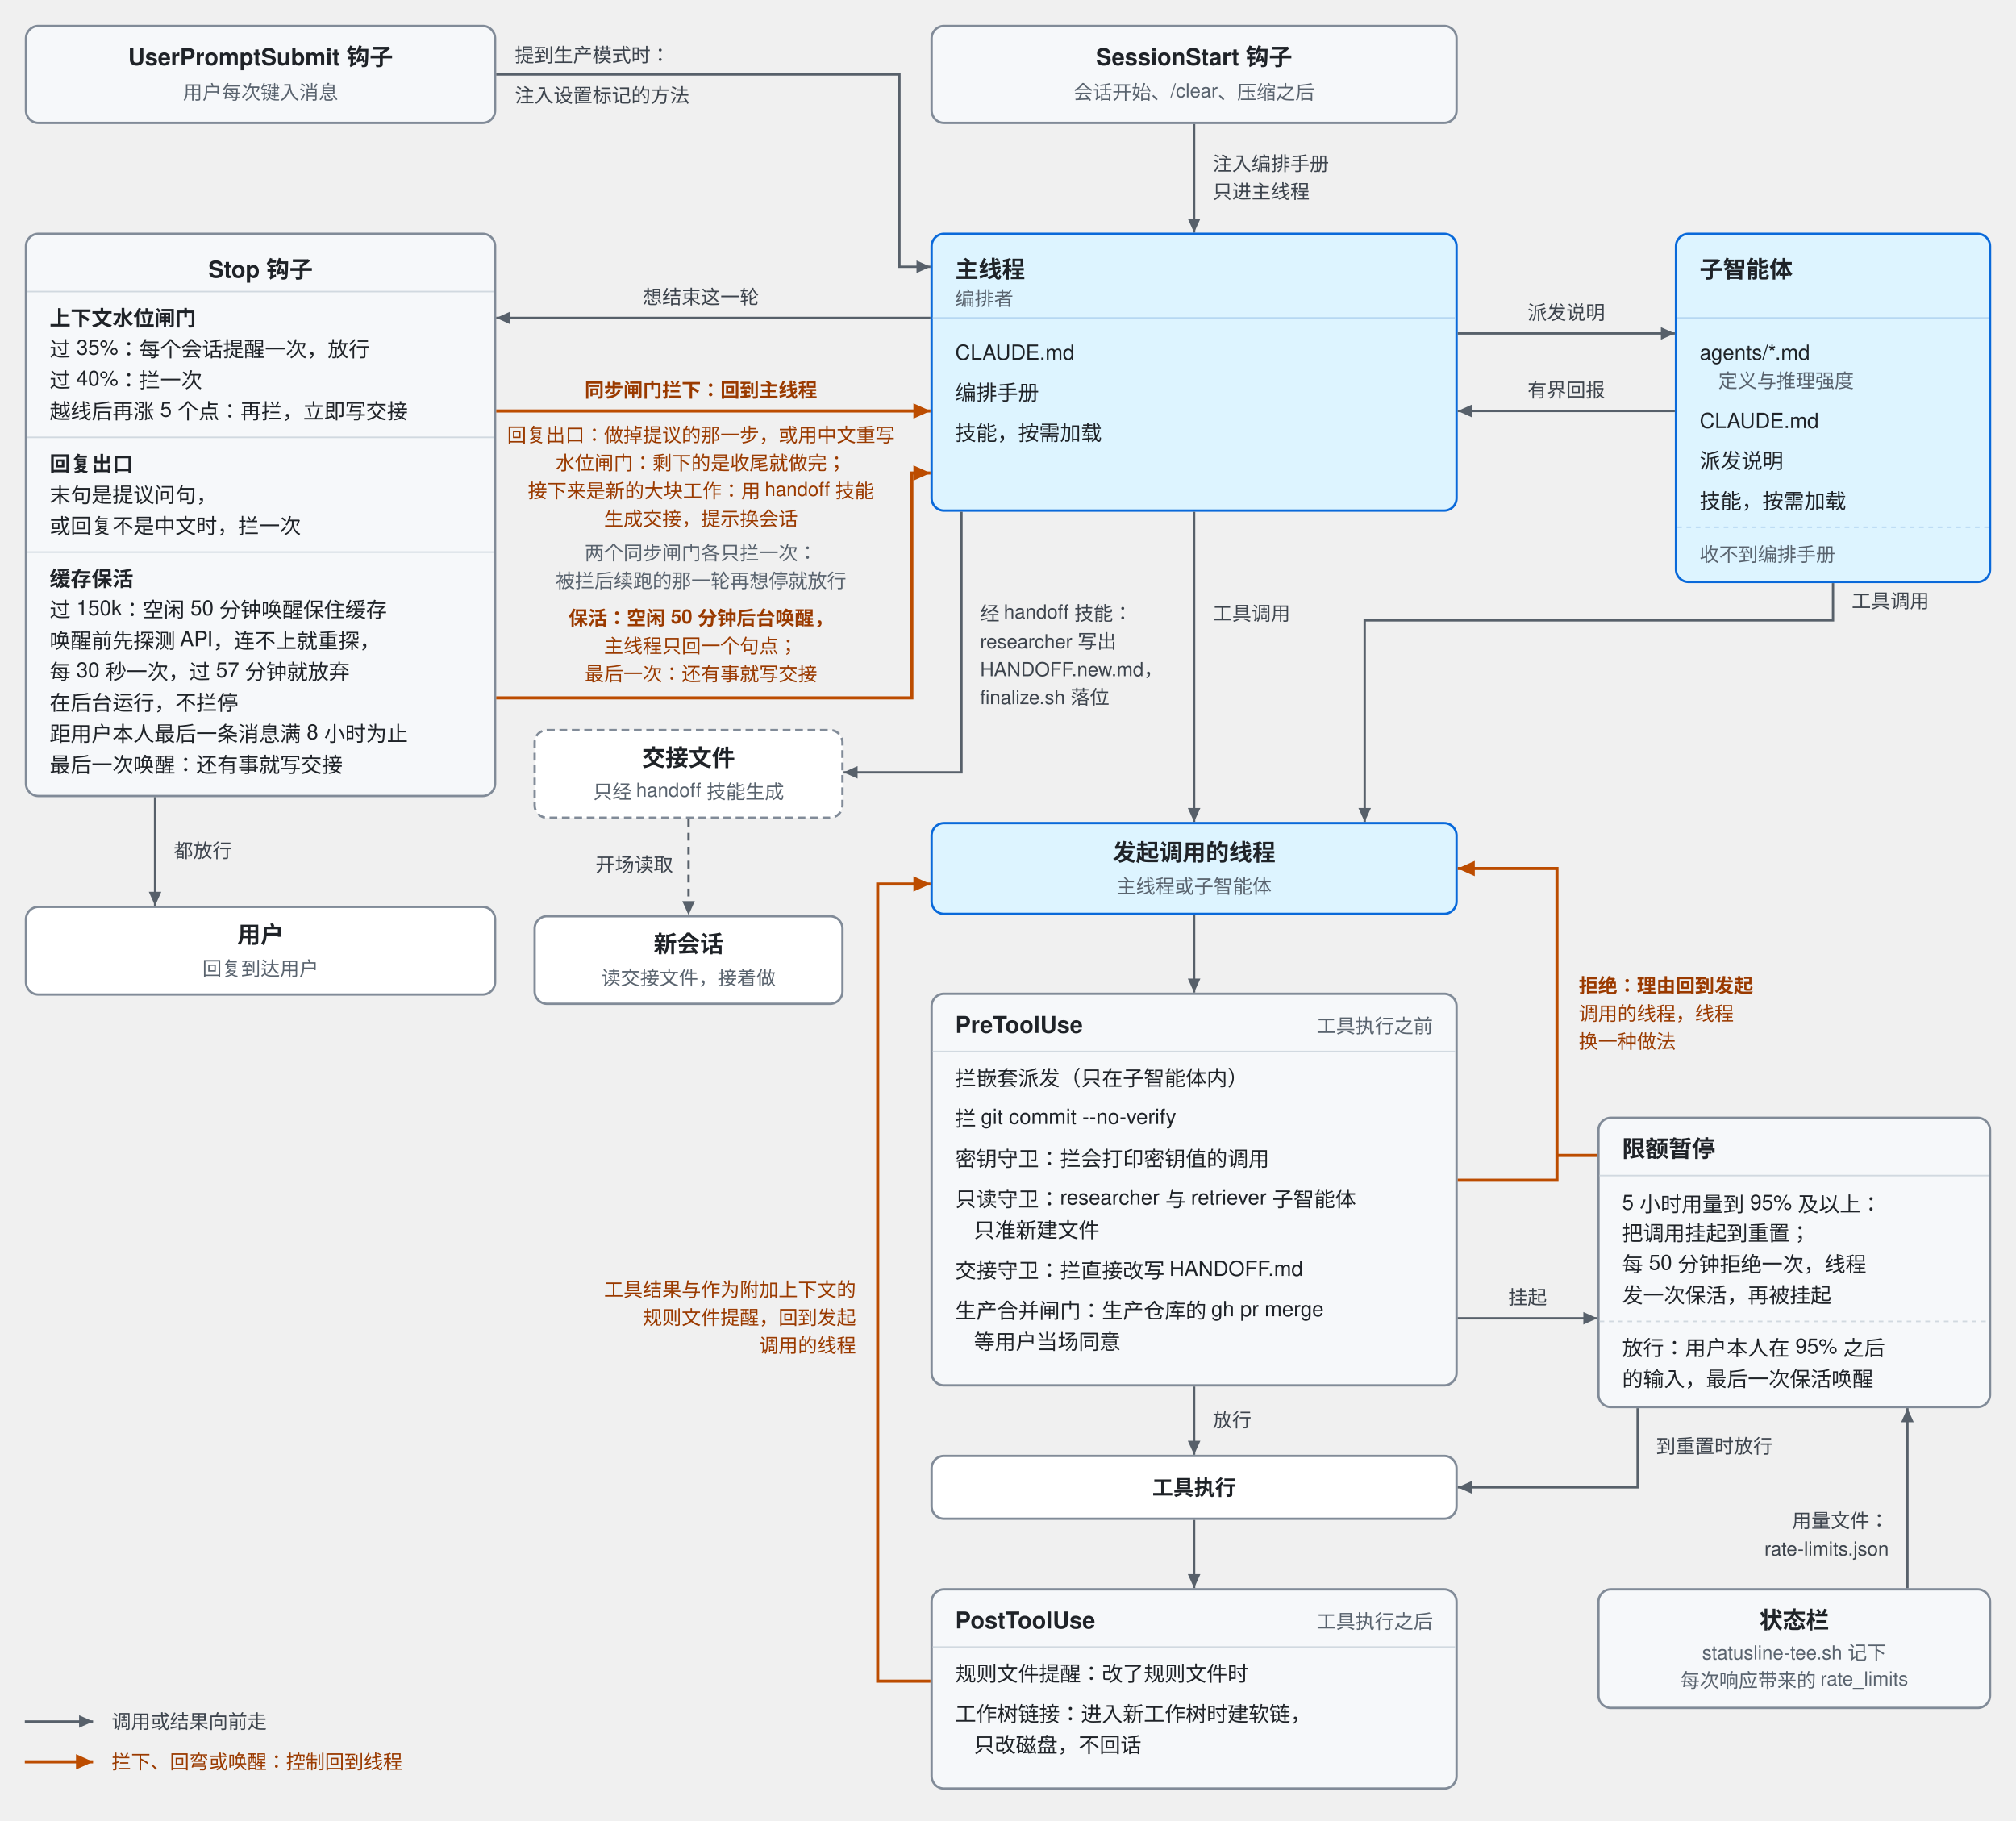
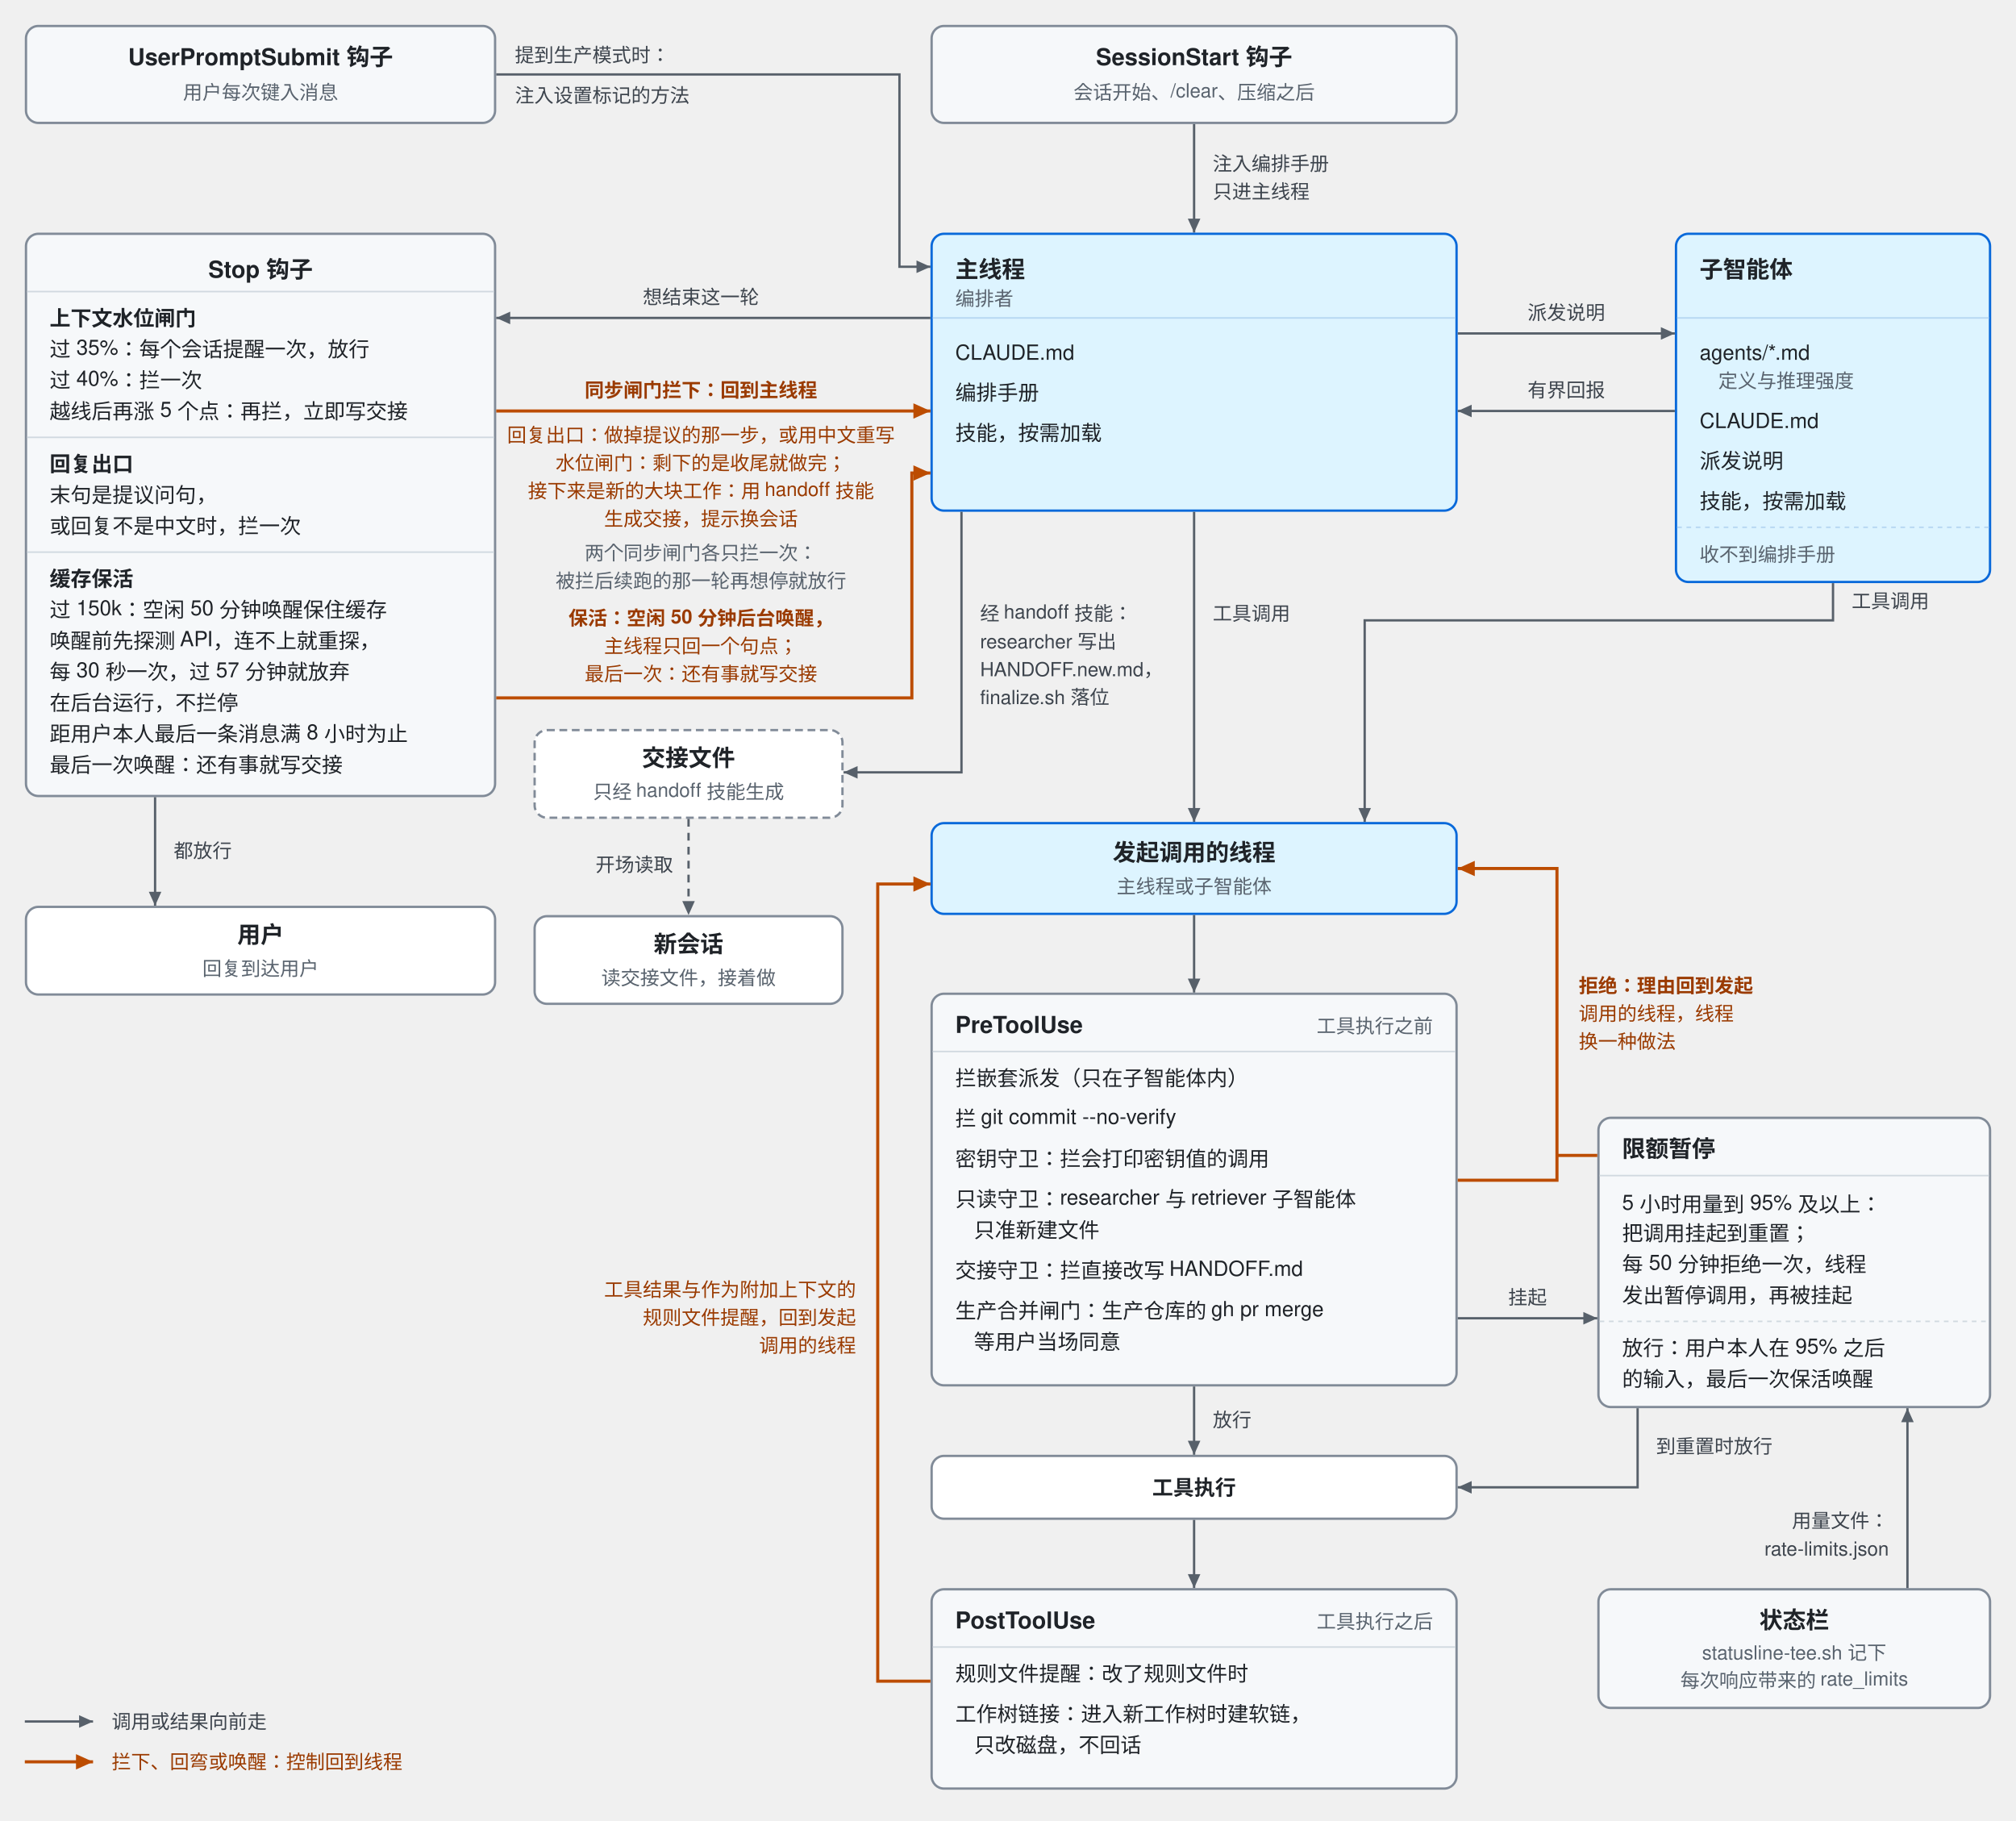
- <svg xmlns="http://www.w3.org/2000/svg" width="1300" height="1174" viewBox="0 0 1300 1174" role="img" aria-label="架构图，画的是一轮工作怎样运行。会话开始、/clear 与压缩之后，SessionStart 钩子把编排手册注入主线程，子智能体收不到。用户本人键入的消息提到生产模式时，UserPromptSubmit 钩子给主线程注入一句说明，讲怎样设置与取消仓库的生产标记。主线程向子智能体发出派发说明，子智能体凭 agents/*.md 里设定了推理强度的定义、CLAUDE.md 与派发说明干活，交回有界回报。两条线程的每次工具调用在工具执行之前都经过 PreToolUse：子智能体内的嵌套派发、git commit --no-verify、会打印密钥值的调用、直接改写 HANDOFF.md，以及 researcher 或 retriever 子智能体改动、移动或删除已有文件的操作都被拒绝，researcher 与 retriever 子智能体读文件、跑命令与新建文件都放行；在标成生产的仓库里执行 gh pr merge，要等用户当场同意才执行；5 小时用量到 95% 及以上时，PreToolUse 里的限额暂停把两条线程的每次调用挂起到重置，每过 50 分钟拒绝一次被挂起的调用，线程随即发一个极短的保活调用并再被挂起，过了重置时间才放行；主线程里，用户本人在用量到 95% 之后发出的输入与缓存保活的最后一次唤醒不被挂起；限额暂停的用量取自本地文件，由状态栏包装把 Claude Code 传给状态栏的 rate_limits 记进这个文件；拒绝理由回到发起调用的线程，线程换一种做法；放行的调用交给工具执行。工具执行之后，PostToolUse 在改了规则文件时把规则文件提醒作为附加上下文送回发起调用的线程，在进入新工作树时把主检出目录中的 CLAUDE.md、node_modules 与 .env* 软链进这个工作树，不回话。主线程想结束这一轮时经过 Stop 钩子，都放行则这一轮结束，其中两个是同步闸门。上下文水位闸门过 35% 时每个会话提醒一次并放行，没有会话暂存目录时则每轮提醒，过 40% 拦一次，没有会话暂存目录时则每轮都拦，此后以上次拦截时的水位为基准，每再涨 5 个百分点就再拦一次；回复出口在回复末句是提议问句时拦一次，仅 zh/ 副本的安装里，较长的回复主要不是中文时也拦一次。这两个闸门拦下都回到主线程。被回复出口拦下，主线程要么直接把提议的那一步做掉，要么在确实需要用户拍板时按背景、各选项的后果与推荐的格式重新提问，因语言被拦时用中文重写。被水位闸门第一次拦下，已有上下文能做完的收尾就做完，接下来是新的大块工作时运行 handoff 技能，由 researcher 子智能体写出 HANDOFF.new.md，再由 finalize.sh 落位成交接文件，并提示用户换新会话；此后每次再被拦都立即生成交接文件。新会话读交接文件接着做。两个同步闸门都不会拦刚被自己拦下而续跑的那一轮，所以一次停止尝试最多被拦一次，这一轮再想停就放行；水位闸门在之后的轮次里仍会随用量上涨再拦。第三个 Stop 钩子缓存保活不拦停：它在这一轮结束后于后台计时，主线程上下文达到 150,000 词元且 50 分钟里没有新的一轮时，唤醒主线程只回一个句点，用户离开期间一小时的提示词缓存因此不过期；唤醒之前先探测 API，连不上就每 30 秒再探，到起跑后 57 分钟仍连不上就放弃，因为这时缓存已经过期。每次唤醒后照常重新计时，直到距用户本人最后一条消息满 8 小时；到上限前的最后一次唤醒，还有工作要接着做就让主线程用 handoff 技能写交接，否则只回一个句点。" font-family="system-ui, -apple-system, 'Segoe UI', Helvetica, Arial, sans-serif">
+ <svg xmlns="http://www.w3.org/2000/svg" width="1300" height="1174" viewBox="0 0 1300 1174" role="img" aria-label="架构图，画的是一轮工作怎样运行。会话开始、/clear 与压缩之后，SessionStart 钩子把编排手册注入主线程，子智能体收不到。用户本人键入的消息提到生产模式时，UserPromptSubmit 钩子给主线程注入一句说明，讲怎样设置与取消仓库的生产标记。主线程向子智能体发出派发说明，子智能体凭 agents/*.md 里设定了推理强度的定义、CLAUDE.md 与派发说明干活，交回有界回报。两条线程的每次工具调用在工具执行之前都经过 PreToolUse：子智能体内的嵌套派发、git commit --no-verify、会打印密钥值的调用、直接改写 HANDOFF.md，以及 researcher 或 retriever 子智能体改动、移动或删除已有文件的操作都被拒绝，researcher 与 retriever 子智能体读文件、跑命令与新建文件都放行；在标成生产的仓库里执行 gh pr merge，要等用户当场同意才执行；5 小时用量到 95% 及以上时，PreToolUse 里的限额暂停把两条线程的每次调用挂起到重置，每过 50 分钟拒绝一次被挂起的调用，线程随即发出暂停调用（: 限额暂停）并再被挂起，过了重置时间才放行；主线程里，用户本人在用量到 95% 之后发出的输入与缓存保活的最后一次唤醒不被挂起；限额暂停的用量取自本地文件，由状态栏包装把 Claude Code 传给状态栏的 rate_limits 记进这个文件；拒绝理由回到发起调用的线程，线程换一种做法；放行的调用交给工具执行。工具执行之后，PostToolUse 在改了规则文件时把规则文件提醒作为附加上下文送回发起调用的线程，在进入新工作树时把主检出目录中的 CLAUDE.md、node_modules 与 .env* 软链进这个工作树，不回话。主线程想结束这一轮时经过 Stop 钩子，都放行则这一轮结束，其中两个是同步闸门。上下文水位闸门过 35% 时每个会话提醒一次并放行，没有会话暂存目录时则每轮提醒，过 40% 拦一次，没有会话暂存目录时则每轮都拦，此后以上次拦截时的水位为基准，每再涨 5 个百分点就再拦一次；回复出口在回复末句是提议问句时拦一次，仅 zh/ 副本的安装里，较长的回复主要不是中文时也拦一次。这两个闸门拦下都回到主线程。被回复出口拦下，主线程要么直接把提议的那一步做掉，要么在确实需要用户拍板时按背景、各选项的后果与推荐的格式重新提问，因语言被拦时用中文重写。被水位闸门第一次拦下，已有上下文能做完的收尾就做完，接下来是新的大块工作时运行 handoff 技能，由 researcher 子智能体写出 HANDOFF.new.md，再由 finalize.sh 落位成交接文件，并提示用户换新会话；此后每次再被拦都立即生成交接文件。新会话读交接文件接着做。两个同步闸门都不会拦刚被自己拦下而续跑的那一轮，所以一次停止尝试最多被拦一次，这一轮再想停就放行；水位闸门在之后的轮次里仍会随用量上涨再拦。第三个 Stop 钩子缓存保活不拦停：它在这一轮结束后于后台计时，主线程上下文达到 150,000 词元且 50 分钟里没有新的一轮时，唤醒主线程只回一个句点，用户离开期间一小时的提示词缓存因此不过期；唤醒之前先探测 API，连不上就每 30 秒再探，到这一轮结束后 57 分钟仍连不上就放弃，因为再唤醒已来不及在缓存过期前续上。每次唤醒后照常重新计时，直到距用户本人最后一条消息满 8 小时；到上限前的最后一次唤醒，还有工作要接着做就让主线程用 handoff 技能写交接，否则只回一个句点。" font-family="system-ui, -apple-system, 'Segoe UI', Helvetica, Arial, sans-serif">
  <defs>
    <marker id="arrow" viewBox="0 0 10 10" refX="10" refY="5" markerWidth="9" markerHeight="9" markerUnits="userSpaceOnUse" orient="auto">
      <path d="M0,0.5 L10,5 L0,9.5 z" fill="#57606a" />
    </marker>
    <marker id="back" viewBox="0 0 10 10" refX="10" refY="5" markerWidth="11" markerHeight="11" markerUnits="userSpaceOnUse" orient="auto">
      <path d="M0,0.5 L10,5 L0,9.5 z" fill="#bc4c00" />
    </marker>
  </defs>
  <g id="userpromptsubmit">
    <rect id="ups-box" x="16.75" y="16.75" width="302.5" height="62.5" rx="8" fill="#f6f8fa" stroke="#818b98" stroke-width="1.5" />
    <text x="168" y="42" font-size="15" font-weight="600" text-anchor="middle" fill="#1f2328" data-box="ups-box">UserPromptSubmit 钩子</text>
    <text x="168" y="64" font-size="12.5" text-anchor="middle" fill="#59636e" data-box="ups-box">用户每次键入消息</text>
  </g>
  <path d="M320,48 L580,48 L580,172 L600,172" fill="none" stroke="#57606a" stroke-width="1.5" marker-end="url(#arrow)" />
  <text x="332" y="40" font-size="12.5" text-anchor="start" fill="#3d444d">提到生产模式时：</text>
  <text x="332" y="66" font-size="12.5" text-anchor="start" fill="#3d444d">注入设置标记的方法</text>
  <g id="sessionstart">
    <rect id="ss-box" x="600.75" y="16.75" width="338.5" height="62.5" rx="8" fill="#f6f8fa" stroke="#818b98" stroke-width="1.5" />
    <text x="770" y="42" font-size="15" font-weight="600" text-anchor="middle" fill="#1f2328" data-box="ss-box">SessionStart 钩子</text>
    <text x="770" y="64" font-size="12.5" text-anchor="middle" fill="#59636e" data-box="ss-box">会话开始、/clear、压缩之后</text>
  </g>
  <path d="M770,80 L770,150" fill="none" stroke="#57606a" stroke-width="1.5" marker-end="url(#arrow)" />
  <text x="782" y="110" font-size="12.5" text-anchor="start" fill="#3d444d">注入编排手册</text>
  <text x="782" y="128" font-size="12.5" text-anchor="start" fill="#3d444d">只进主线程</text>
  <g id="main">
    <rect id="main-box" x="600.75" y="150.75" width="338.5" height="178.5" rx="8" fill="#ddf4ff" stroke="#0969da" stroke-width="1.5" />
    <text x="616" y="179" font-size="15" font-weight="600" fill="#1f2328" data-box="main-box">主线程</text>
    <text x="616" y="197" font-size="12.5" fill="#59636e" data-box="main-box">编排者</text>
    <line x1="601.5" y1="205" x2="938.5" y2="205" stroke="#b6d7f2" stroke-width="1" />
    <text x="616" y="232" font-size="13.5" fill="#1f2328" data-box="main-box">CLAUDE.md</text>
    <text x="616" y="258" font-size="13.5" fill="#1f2328" data-box="main-box">编排手册</text>
    <text x="616" y="284" font-size="13.5" fill="#1f2328" data-box="main-box">技能，按需加载</text>
  </g>
  <g id="subagent">
    <rect id="sub-box" x="1080.75" y="150.75" width="202.5" height="224.5" rx="8" fill="#ddf4ff" stroke="#0969da" stroke-width="1.5" />
    <text x="1096" y="179" font-size="15" font-weight="600" fill="#1f2328" data-box="sub-box">子智能体</text>
    <line x1="1081.5" y1="205" x2="1282.5" y2="205" stroke="#b6d7f2" stroke-width="1" />
    <text x="1096" y="232" font-size="13.5" fill="#1f2328" data-box="sub-box">agents/*.md</text>
    <text x="1108" y="250" font-size="12.5" fill="#59636e" data-box="sub-box">定义与推理强度</text>
    <text x="1096" y="276" font-size="13.5" fill="#1f2328" data-box="sub-box">CLAUDE.md</text>
    <text x="1096" y="302" font-size="13.5" fill="#1f2328" data-box="sub-box">派发说明</text>
    <text x="1096" y="328" font-size="13.5" fill="#1f2328" data-box="sub-box">技能，按需加载</text>
    <line x1="1081.5" y1="340" x2="1282.5" y2="340" stroke="#b6d7f2" stroke-width="1" stroke-dasharray="3 3" />
    <text x="1096" y="362" font-size="12.5" fill="#59636e" data-box="sub-box">收不到编排手册</text>
  </g>
  <path d="M940,215 L1080,215" fill="none" stroke="#57606a" stroke-width="1.5" marker-end="url(#arrow)" />
  <text x="1010" y="206" font-size="12.5" text-anchor="middle" fill="#3d444d">派发说明</text>
  <path d="M1080,265 L940,265" fill="none" stroke="#57606a" stroke-width="1.5" marker-end="url(#arrow)" />
  <text x="1010" y="256" font-size="12.5" text-anchor="middle" fill="#3d444d">有界回报</text>
  <g id="stop">
    <rect id="stop-box" x="16.75" y="150.75" width="302.5" height="362.5" rx="8" fill="#f6f8fa" stroke="#818b98" stroke-width="1.5" />
    <text x="168" y="179" font-size="15" font-weight="600" text-anchor="middle" fill="#1f2328" data-box="stop-box">Stop 钩子</text>
    <line x1="17.5" y1="188" x2="318.5" y2="188" stroke="#d1d9e0" stroke-width="1" />
    <text x="32" y="210" font-size="13.5" font-weight="600" fill="#1f2328" data-box="stop-box">上下文水位闸门</text>
    <text x="32" y="230" font-size="13.5" fill="#1f2328" data-box="stop-box">过 35%：每个会话提醒一次，放行</text>
    <text x="32" y="250" font-size="13.5" fill="#1f2328" data-box="stop-box">过 40%：拦一次</text>
    <text x="32" y="270" font-size="13.5" fill="#1f2328" data-box="stop-box">越线后再涨 5 个点：再拦，立即写交接</text>
    <line x1="17.5" y1="282" x2="318.5" y2="282" stroke="#d1d9e0" stroke-width="1" />
    <text x="32" y="304" font-size="13.5" font-weight="600" fill="#1f2328" data-box="stop-box">回复出口</text>
    <text x="32" y="324" font-size="13.5" fill="#1f2328" data-box="stop-box">末句是提议问句，</text>
    <text x="32" y="344" font-size="13.5" fill="#1f2328" data-box="stop-box">或回复不是中文时，拦一次</text>
    <line x1="17.5" y1="356" x2="318.5" y2="356" stroke="#d1d9e0" stroke-width="1" />
    <text x="32" y="378" font-size="13.5" font-weight="600" fill="#1f2328" data-box="stop-box">缓存保活</text>
    <text x="32" y="398" font-size="13.5" fill="#1f2328" data-box="stop-box">过 150k：空闲 50 分钟唤醒保住缓存</text>
    <text x="32" y="418" font-size="13.5" fill="#1f2328" data-box="stop-box">唤醒前先探测 API，连不上就重探，</text>
    <text x="32" y="438" font-size="13.5" fill="#1f2328" data-box="stop-box">每 30 秒一次，过 57 分钟就放弃</text>
    <text x="32" y="458" font-size="13.5" fill="#1f2328" data-box="stop-box">在后台运行，不拦停</text>
    <text x="32" y="478" font-size="13.5" fill="#1f2328" data-box="stop-box">距用户本人最后一条消息满 8 小时为止</text>
    <text x="32" y="498" font-size="13.5" fill="#1f2328" data-box="stop-box">最后一次唤醒：还有事就写交接</text>
  </g>
  <path d="M600,205 L320,205" fill="none" stroke="#57606a" stroke-width="1.5" marker-end="url(#arrow)" />
  <text x="452" y="196" font-size="12.5" text-anchor="middle" fill="#3d444d">想结束这一轮</text>
  <path d="M320,265 L600,265" fill="none" stroke="#bc4c00" stroke-width="2" marker-end="url(#back)" />
  <text x="452" y="256" font-size="12.5" font-weight="600" text-anchor="middle" fill="#9a3a00">同步闸门拦下：回到主线程</text>
  <text x="452" y="285" font-size="12.5" text-anchor="middle" fill="#9a3a00">回复出口：做掉提议的那一步，或用中文重写</text>
  <text x="452" y="303" font-size="12.5" text-anchor="middle" fill="#9a3a00">水位闸门：剩下的是收尾就做完；</text>
  <text x="452" y="321" font-size="12.5" text-anchor="middle" fill="#9a3a00">接下来是新的大块工作：用 handoff 技能</text>
  <text x="452" y="339" font-size="12.5" text-anchor="middle" fill="#9a3a00">生成交接，提示换会话</text>
  <text x="452" y="361" font-size="12.5" text-anchor="middle" fill="#59636e">两个同步闸门各只拦一次：</text>
  <text x="452" y="379" font-size="12.5" text-anchor="middle" fill="#59636e">被拦后续跑的那一轮再想停就放行</text>
  <path d="M320,450 L588,450 L588,305 L600,305" fill="none" stroke="#bc4c00" stroke-width="2" marker-end="url(#back)" />
  <text x="452" y="403" font-size="12.5" font-weight="600" text-anchor="middle" fill="#9a3a00">保活：空闲 50 分钟后台唤醒，</text>
  <text x="452" y="421" font-size="12.5" text-anchor="middle" fill="#9a3a00">主线程只回一个句点；</text>
  <text x="452" y="439" font-size="12.5" text-anchor="middle" fill="#9a3a00">最后一次：还有事就写交接</text>
  <path d="M100,514 L100,584" fill="none" stroke="#57606a" stroke-width="1.5" marker-end="url(#arrow)" />
  <text x="112" y="553" font-size="12.5" text-anchor="start" fill="#3d444d">都放行</text>
  <g id="user">
    <rect id="user-box" x="16.75" y="584.75" width="302.5" height="56.5" rx="8" fill="#ffffff" stroke="#818b98" stroke-width="1.5" />
    <text x="168" y="608" font-size="15" font-weight="600" text-anchor="middle" fill="#1f2328" data-box="user-box">用户</text>
    <text x="168" y="629" font-size="12.5" text-anchor="middle" fill="#59636e" data-box="user-box">回复到达用户</text>
  </g>
  <g id="handoff">
    <rect id="handoff-box" x="344.75" y="470.75" width="198.5" height="56.5" rx="8" fill="#ffffff" stroke="#818b98" stroke-width="1.5" stroke-dasharray="5 3" />
    <text x="444" y="494" font-size="15" font-weight="600" text-anchor="middle" fill="#1f2328" data-box="handoff-box">交接文件</text>
    <text x="444" y="515" font-size="12.5" text-anchor="middle" fill="#59636e" data-box="handoff-box">只经 handoff 技能生成</text>
  </g>
  <path d="M620,330 L620,498 L544,498" fill="none" stroke="#57606a" stroke-width="1.5" marker-end="url(#arrow)" />
  <text x="632" y="400" font-size="12.5" text-anchor="start" fill="#3d444d">经 handoff 技能：</text>
  <text x="632" y="418" font-size="12.5" text-anchor="start" fill="#3d444d">researcher 写出</text>
  <text x="632" y="436" font-size="12.5" text-anchor="start" fill="#3d444d">HANDOFF.new.md，</text>
  <text x="632" y="454" font-size="12.5" text-anchor="start" fill="#3d444d">finalize.sh 落位</text>
  <g id="newsession">
    <rect id="new-box" x="344.75" y="590.75" width="198.5" height="56.5" rx="8" fill="#ffffff" stroke="#818b98" stroke-width="1.5" />
    <text x="444" y="614" font-size="15" font-weight="600" text-anchor="middle" fill="#1f2328" data-box="new-box">新会话</text>
    <text x="444" y="635" font-size="12.5" text-anchor="middle" fill="#59636e" data-box="new-box">读交接文件，接着做</text>
  </g>
  <path d="M444,528 L444,590" fill="none" stroke="#57606a" stroke-width="1.5" stroke-dasharray="5 4" marker-end="url(#arrow)" />
  <text x="434" y="562" font-size="12.5" text-anchor="end" fill="#3d444d">开场读取</text>
  <path d="M770,330 L770,530" fill="none" stroke="#57606a" stroke-width="1.5" marker-end="url(#arrow)" />
  <text x="782" y="400" font-size="12.5" text-anchor="start" fill="#3d444d">工具调用</text>
  <path d="M1182,376 L1182,400 L880,400 L880,530" fill="none" stroke="#57606a" stroke-width="1.5" marker-end="url(#arrow)" />
  <text x="1194" y="392" font-size="12.5" text-anchor="start" fill="#3d444d">工具调用</text>
  <g id="caller">
    <rect id="caller-box" x="600.75" y="530.75" width="338.5" height="58.5" rx="8" fill="#ddf4ff" stroke="#0969da" stroke-width="1.5" />
    <text x="770" y="555" font-size="15" font-weight="600" text-anchor="middle" fill="#1f2328" data-box="caller-box">发起调用的线程</text>
    <text x="770" y="576" font-size="12.5" text-anchor="middle" fill="#59636e" data-box="caller-box">主线程或子智能体</text>
  </g>
  <path d="M770,590 L770,640" fill="none" stroke="#57606a" stroke-width="1.5" marker-end="url(#arrow)" />
  <g id="pre">
    <rect id="pre-box" x="600.75" y="640.75" width="338.5" height="252.5" rx="8" fill="#f6f8fa" stroke="#818b98" stroke-width="1.5" />
    <text x="616" y="666" font-size="15" font-weight="600" fill="#1f2328" data-box="pre-box">PreToolUse</text>
    <text x="924" y="666" font-size="12.5" text-anchor="end" fill="#59636e" data-box="pre-box">工具执行之前</text>
    <line x1="601.5" y1="678" x2="938.5" y2="678" stroke="#d1d9e0" stroke-width="1" />
    <text x="616" y="700" font-size="13.5" fill="#1f2328" data-box="pre-box">拦嵌套派发（只在子智能体内）</text>
    <text x="616" y="726" font-size="13.5" fill="#1f2328" data-box="pre-box">拦 git commit --no-verify</text>
    <text x="616" y="752" font-size="13.5" fill="#1f2328" data-box="pre-box">密钥守卫：拦会打印密钥值的调用</text>
    <text x="616" y="778" font-size="13.5" fill="#1f2328" data-box="pre-box">只读守卫：researcher 与 retriever 子智能体</text>
    <text x="628" y="798" font-size="13.5" fill="#1f2328" data-box="pre-box">只准新建文件</text>
    <text x="616" y="824" font-size="13.5" fill="#1f2328" data-box="pre-box">交接守卫：拦直接改写 HANDOFF.md</text>
    <text x="616" y="850" font-size="13.5" fill="#1f2328" data-box="pre-box">生产合并闸门：生产仓库的 gh pr merge</text>
    <text x="628" y="870" font-size="13.5" fill="#1f2328" data-box="pre-box">等用户当场同意</text>
  </g>
  <path d="M770,894 L770,938" fill="none" stroke="#57606a" stroke-width="1.5" marker-end="url(#arrow)" />
  <text x="782" y="920" font-size="12.5" text-anchor="start" fill="#3d444d">放行</text>
  <g id="tool">
    <rect id="tool-box" x="600.75" y="938.75" width="338.5" height="40.5" rx="8" fill="#ffffff" stroke="#818b98" stroke-width="1.5" />
    <text x="770" y="964" font-size="13.5" font-weight="600" text-anchor="middle" fill="#1f2328" data-box="tool-box">工具执行</text>
  </g>
  <path d="M770,980 L770,1024" fill="none" stroke="#57606a" stroke-width="1.5" marker-end="url(#arrow)" />
  <g id="post">
    <rect id="post-box" x="600.75" y="1024.75" width="338.5" height="128.5" rx="8" fill="#f6f8fa" stroke="#818b98" stroke-width="1.5" />
    <text x="616" y="1050" font-size="15" font-weight="600" fill="#1f2328" data-box="post-box">PostToolUse</text>
    <text x="924" y="1050" font-size="12.5" text-anchor="end" fill="#59636e" data-box="post-box">工具执行之后</text>
    <line x1="601.5" y1="1062" x2="938.5" y2="1062" stroke="#d1d9e0" stroke-width="1" />
    <text x="616" y="1084" font-size="13.5" fill="#1f2328" data-box="post-box">规则文件提醒：改了规则文件时</text>
    <text x="616" y="1110" font-size="13.5" fill="#1f2328" data-box="post-box">工作树链接：进入新工作树时建软链，</text>
    <text x="628" y="1130" font-size="13.5" fill="#1f2328" data-box="post-box">只改磁盘，不回话</text>
  </g>
  <path d="M940,761 L1004,761 L1004,560 L940,560" fill="none" stroke="#bc4c00" stroke-width="2" marker-end="url(#back)" />
  <text x="1018" y="640" font-size="12.5" font-weight="600" text-anchor="start" fill="#9a3a00">拒绝：理由回到发起</text>
  <text x="1018" y="658" font-size="12.5" text-anchor="start" fill="#9a3a00">调用的线程，线程</text>
  <text x="1018" y="676" font-size="12.5" text-anchor="start" fill="#9a3a00">换一种做法</text>
  <path d="M600,1084 L566,1084 L566,570 L600,570" fill="none" stroke="#bc4c00" stroke-width="2" marker-end="url(#back)" />
  <text x="552" y="836" font-size="12.5" text-anchor="end" fill="#9a3a00">工具结果与作为附加上下文的</text>
  <text x="552" y="854" font-size="12.5" text-anchor="end" fill="#9a3a00">规则文件提醒，回到发起</text>
  <text x="552" y="872" font-size="12.5" text-anchor="end" fill="#9a3a00">调用的线程</text>
  <g id="limitpause">
    <rect id="limit-box" x="1030.75" y="720.75" width="252.5" height="186.5" rx="8" fill="#f6f8fa" stroke="#818b98" stroke-width="1.5" />
    <text x="1046" y="746" font-size="15" font-weight="600" fill="#1f2328" data-box="limit-box">限额暂停</text>
    <line x1="1031.5" y1="758" x2="1282.5" y2="758" stroke="#d1d9e0" stroke-width="1" />
    <text x="1046" y="780" font-size="13.5" fill="#1f2328" data-box="limit-box">5 小时用量到 95% 及以上：</text>
    <text x="1046" y="800" font-size="13.5" fill="#1f2328" data-box="limit-box">把调用挂起到重置；</text>
    <text x="1046" y="820" font-size="13.5" fill="#1f2328" data-box="limit-box">每 50 分钟拒绝一次，线程</text>
-     <text x="1046" y="840" font-size="13.5" fill="#1f2328" data-box="limit-box">发一次保活，再被挂起</text>
+     <text x="1046" y="840" font-size="13.5" fill="#1f2328" data-box="limit-box">发出暂停调用，再被挂起</text>
    <line x1="1031.5" y1="852" x2="1282.5" y2="852" stroke="#d1d9e0" stroke-width="1" stroke-dasharray="3 3" />
    <text x="1046" y="874" font-size="13.5" fill="#1f2328" data-box="limit-box">放行：用户本人在 95% 之后</text>
    <text x="1046" y="894" font-size="13.5" fill="#1f2328" data-box="limit-box">的输入，最后一次保活唤醒</text>
  </g>
  <path d="M940,850 L1030,850" fill="none" stroke="#57606a" stroke-width="1.5" marker-end="url(#arrow)" />
  <text x="985" y="841" font-size="12.5" text-anchor="middle" fill="#3d444d">挂起</text>
  <path d="M1030,745 L1004,745" fill="none" stroke="#bc4c00" stroke-width="2" />
  <path d="M1056,908 L1056,959 L940,959" fill="none" stroke="#57606a" stroke-width="1.5" marker-end="url(#arrow)" />
  <text x="1068" y="937" font-size="12.5" text-anchor="start" fill="#3d444d">到重置时放行</text>
  <g id="statusline">
    <rect id="status-box" x="1030.75" y="1024.75" width="252.5" height="76.5" rx="8" fill="#f6f8fa" stroke="#818b98" stroke-width="1.5" />
    <text x="1157" y="1050" font-size="15" font-weight="600" text-anchor="middle" fill="#1f2328" data-box="status-box">状态栏</text>
    <text x="1157" y="1070" font-size="12.5" text-anchor="middle" fill="#59636e" data-box="status-box">statusline-tee.sh 记下</text>
    <text x="1157" y="1088" font-size="12.5" text-anchor="middle" fill="#59636e" data-box="status-box">每次响应带来的 rate_limits</text>
  </g>
  <path d="M1230,1024 L1230,908" fill="none" stroke="#57606a" stroke-width="1.5" marker-end="url(#arrow)" />
  <text x="1218" y="985" font-size="12.5" text-anchor="end" fill="#3d444d">用量文件：</text>
  <text x="1218" y="1003" font-size="12.5" text-anchor="end" fill="#3d444d">rate-limits.json</text>
  <g id="legend">
    <path d="M16,1110 L60,1110" fill="none" stroke="#57606a" stroke-width="1.5" marker-end="url(#arrow)" />
    <text x="72" y="1114.5" font-size="12.5" fill="#3d444d">调用或结果向前走</text>
    <path d="M16,1136 L60,1136" fill="none" stroke="#bc4c00" stroke-width="2" marker-end="url(#back)" />
    <text x="72" y="1140.5" font-size="12.5" fill="#9a3a00">拦下、回弯或唤醒：控制回到线程</text>
  </g>
</svg>
